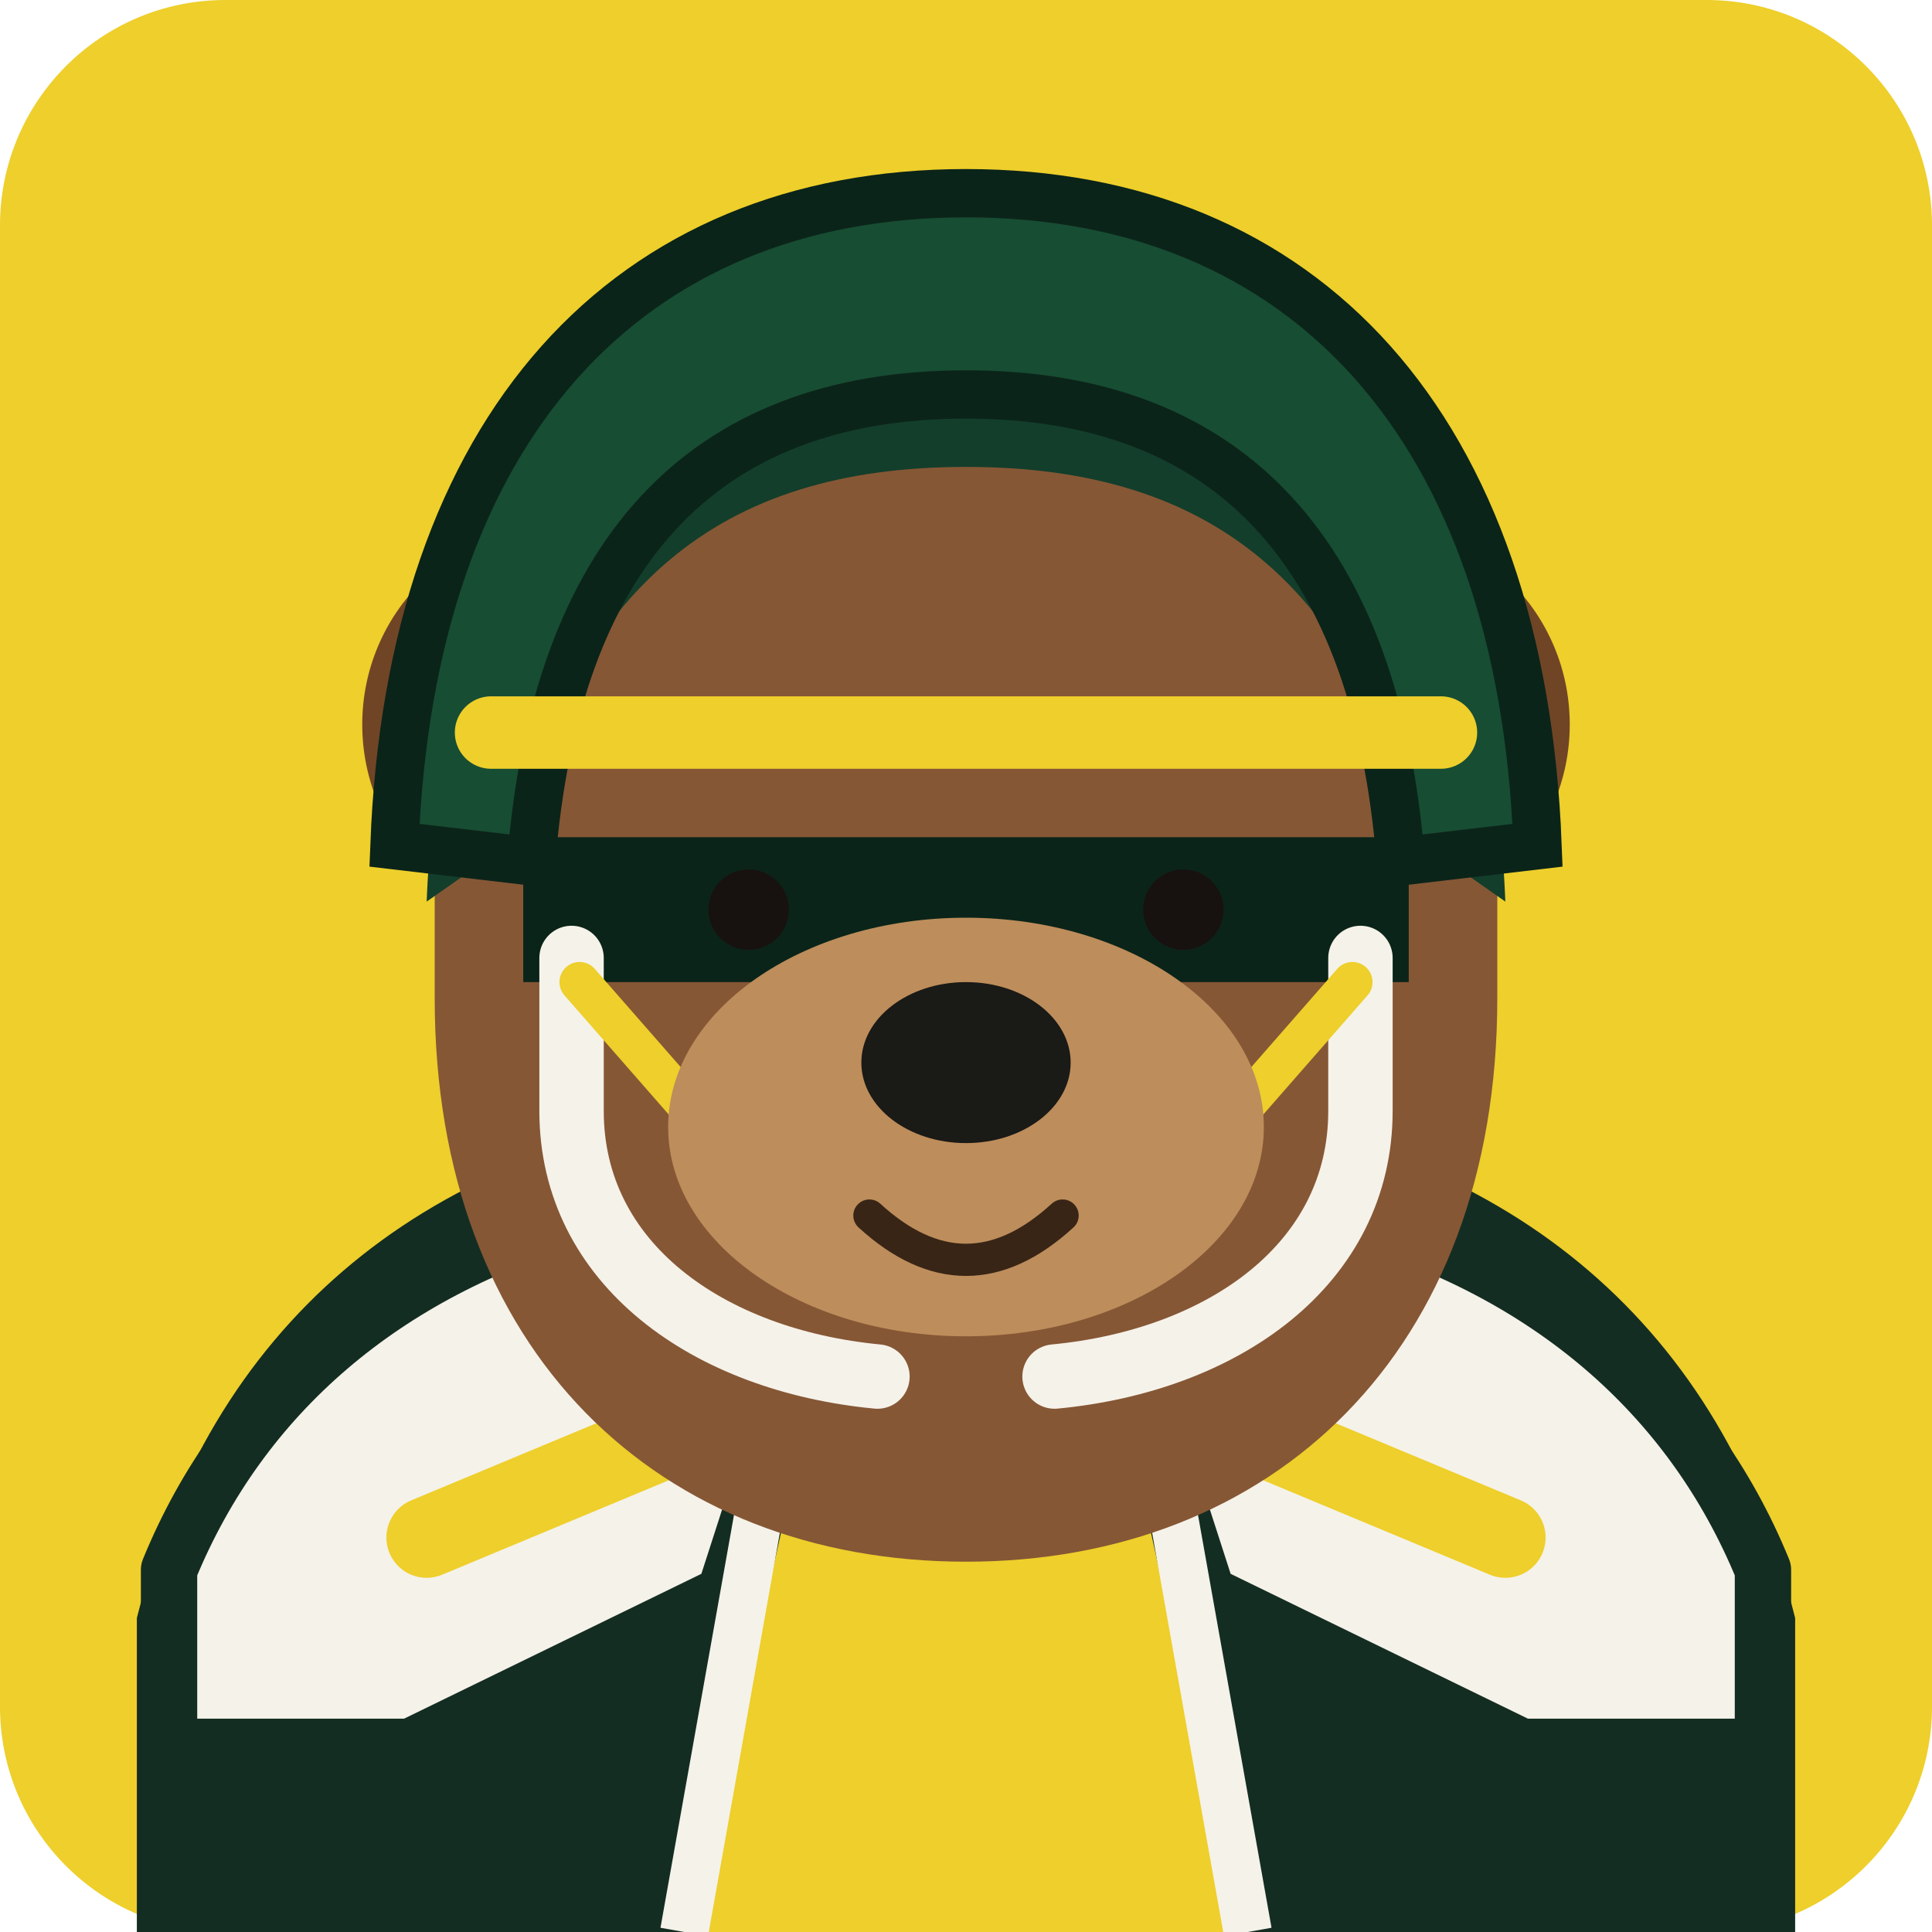
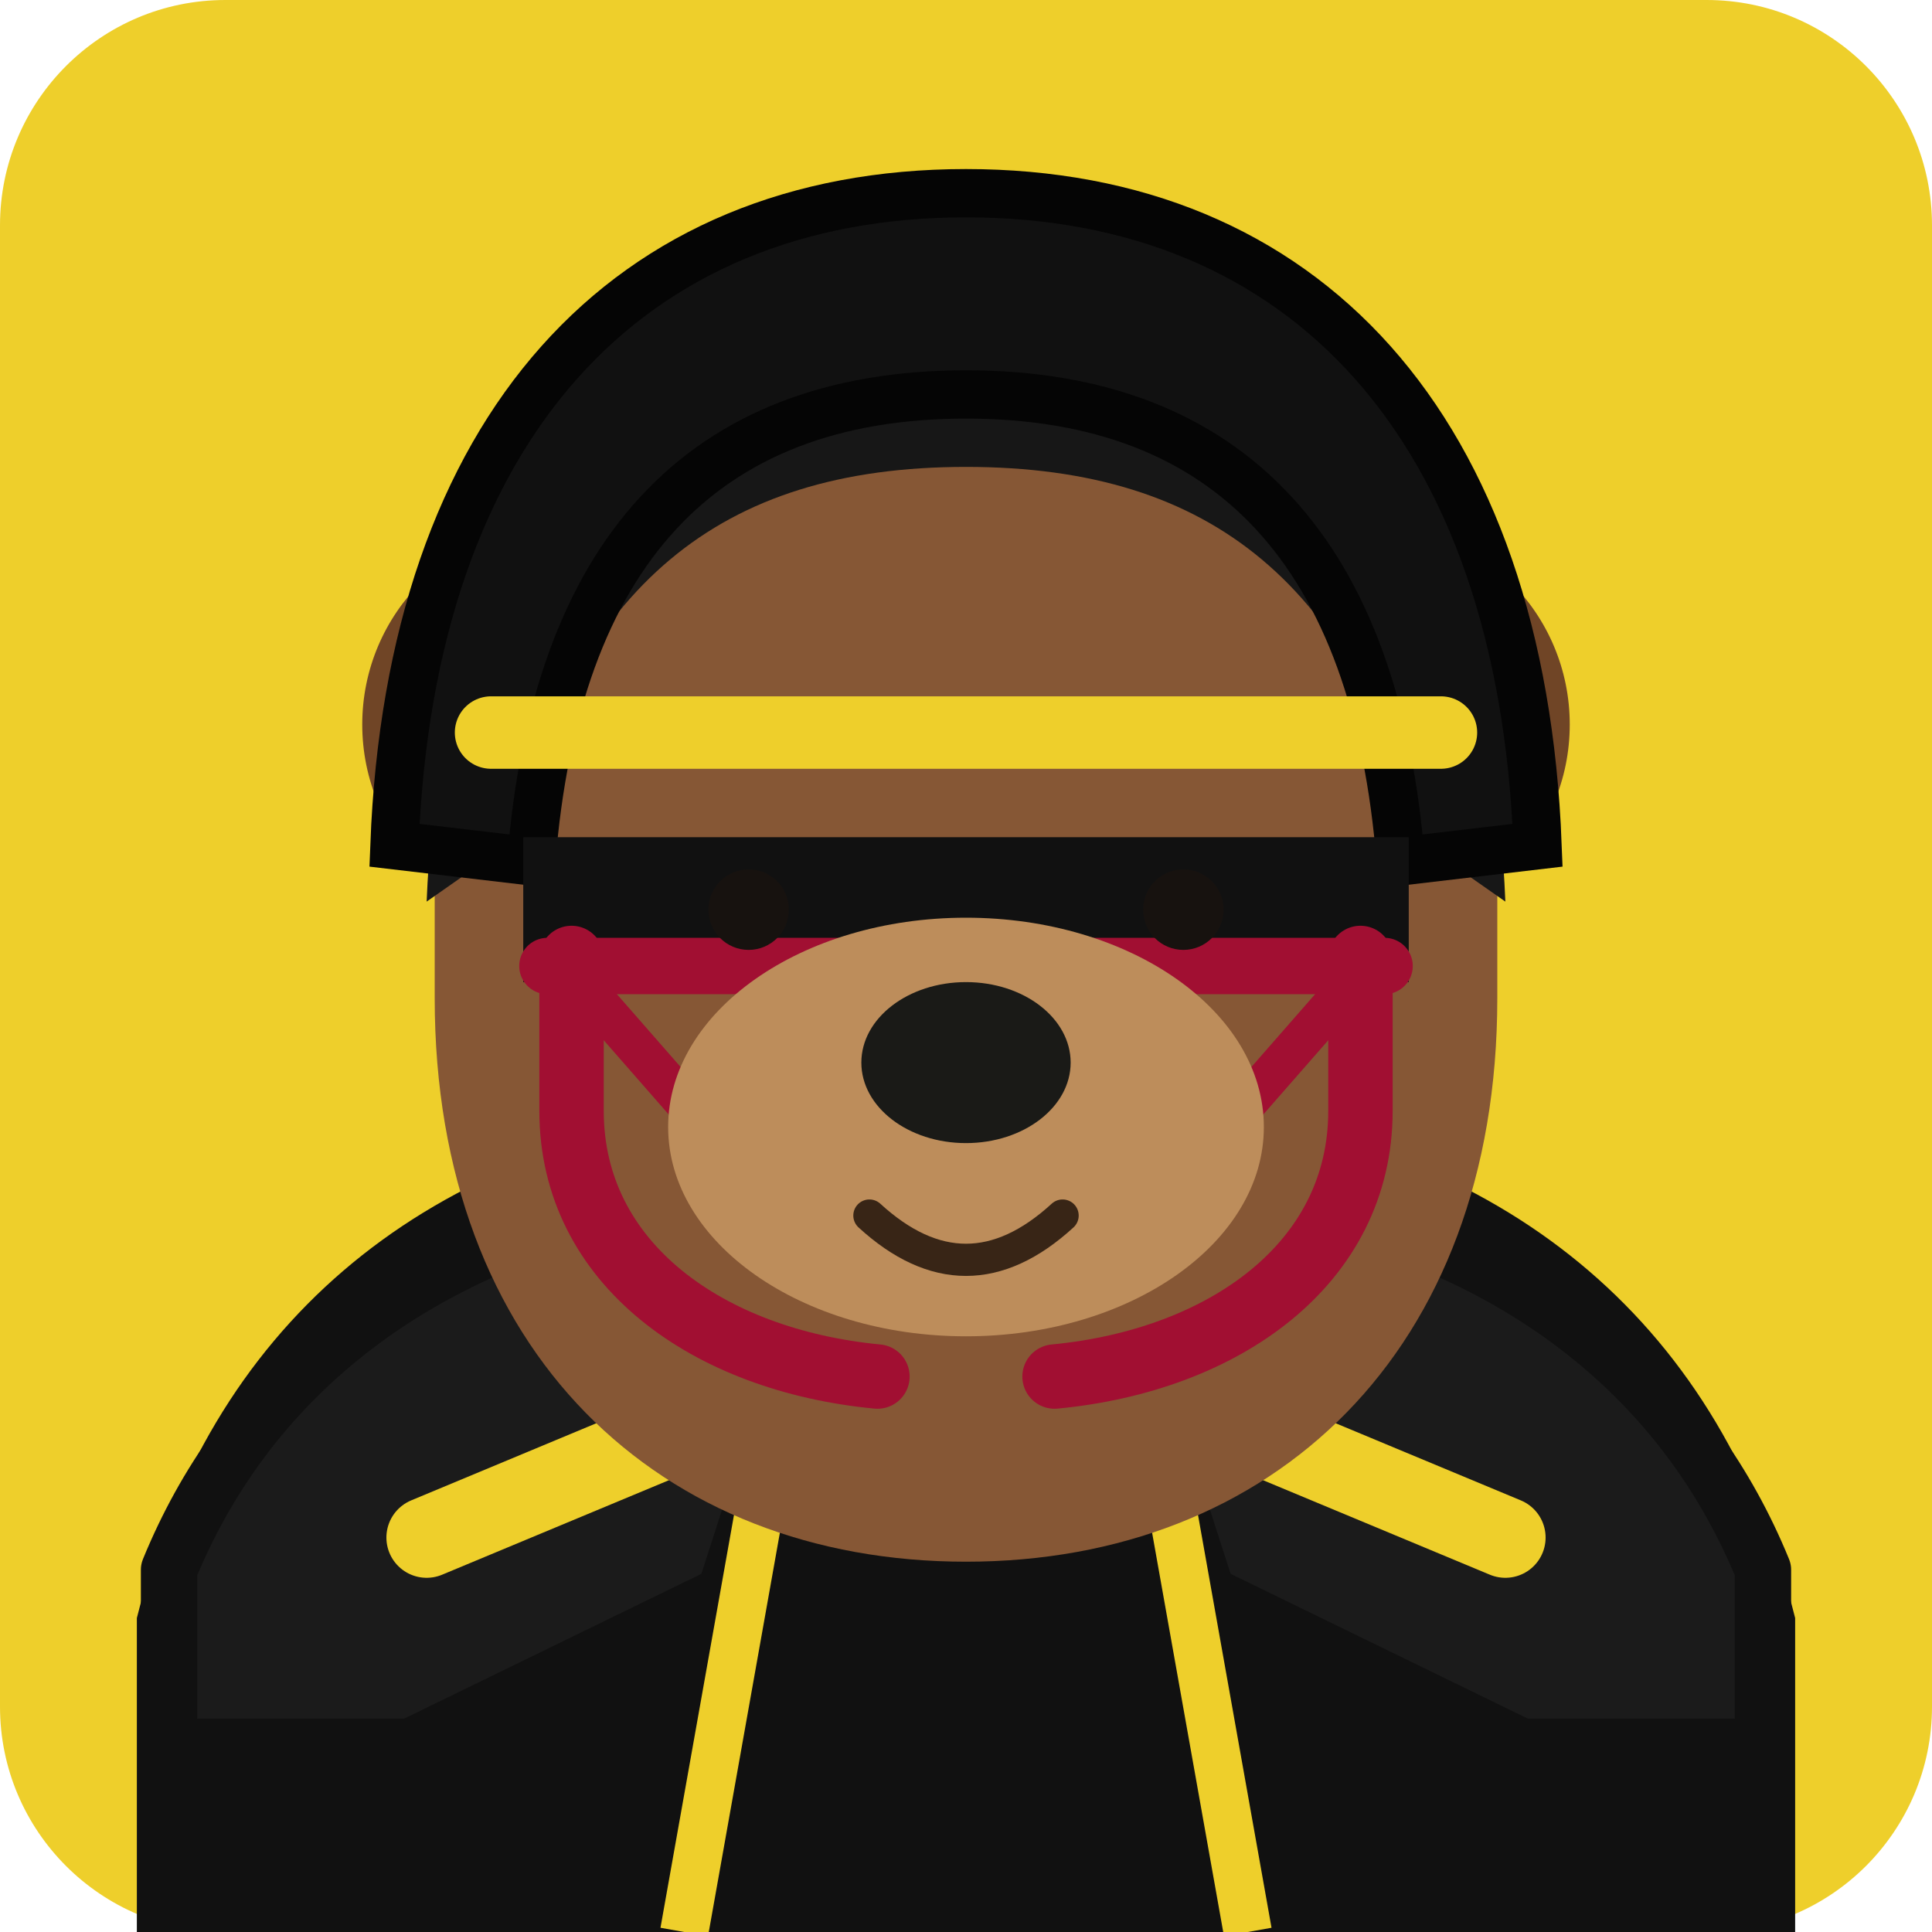
<svg xmlns="http://www.w3.org/2000/svg" viewBox="0 0 240 240" role="img" aria-labelledby="title">
  <rect width="240" height="240" rx="28" fill="#eecf2b" />
-   <path d="M17 201c9-36 35-58 73-63h60c38 5 64 27 73 63v39H17z" fill="#142d23" />
-   <path d="M21 195c9-22 27-37 51-44l28 16-10 31-39 19H21zM219 195c-9-22-27-37-51-44l-28 16 10 31 39 19h30z" fill="#f5f2e9" stroke="#142d23" stroke-width="7" stroke-linejoin="round" />
+   <path d="M17 201c9-36 35-58 73-63h60c38 5 64 27 73 63v39H17z" fill="#111111" />
+   <path d="M21 195c9-22 27-37 51-44l28 16-10 31-39 19H21zM219 195c-9-22-27-37-51-44l-28 16 10 31 39 19h30z" fill="#1b1b1b" stroke="#111111" stroke-width="7" stroke-linejoin="round" />
  <path d="M53 191l36-15M187 191l-36-15" stroke="#eecf2b" stroke-width="10" stroke-linecap="round" />
-   <path d="M102 168h36l16 72H86z" fill="#eecf2b" />
-   <path d="M98 167l-13 73M142 167l13 73" stroke="#f5f2e9" stroke-width="6" />
+   <path d="M102 168h36l16 72H86z" fill="#111111" />
+   <path d="M98 167l-13 73M142 167l13 73" stroke="#eecf2b" stroke-width="6" />
  <circle cx="70" cy="90" r="25" fill="#704526" />
  <circle cx="170" cy="90" r="25" fill="#704526" />
  <circle cx="70" cy="90" r="11" fill="#ab7950" />
  <circle cx="170" cy="90" r="11" fill="#ab7950" />
  <path d="M54 102c0-43 24-73 66-73s66 30 66 73v22c0 44-28 70-66 70s-66-26-66-70z" fill="#865735" />
-   <path d="M53 112c2-50 28-79 67-79s65 29 67 79l-10-7c-9-32-26-47-57-47s-48 15-57 47z" fill="#133e2b" />
-   <path d="M49 105c2-52 29-81 71-81s69 29 71 81l-17 2c-3-38-21-58-54-58s-51 20-54 58z" fill="#174d33" stroke="#0b2419" stroke-width="6" />
+   <path d="M53 112c2-50 28-79 67-79s65 29 67 79l-10-7c-9-32-26-47-57-47s-48 15-57 47z" fill="#171717" />
+   <path d="M49 105c2-52 29-81 71-81s69 29 71 81l-17 2c-3-38-21-58-54-58s-51 20-54 58z" fill="#111111" stroke="#050505" stroke-width="6" />
  <path d="M61 91h118" stroke="#eecf2b" stroke-width="9" stroke-linecap="round" />
-   <path d="M65 104h110v18H65z" fill="#0b2419" />
-   <path d="M71 119v19c0 19 17 31 38 33M169 119v19c0 19-17 31-38 33" fill="none" stroke="#f5f2e9" stroke-width="8" stroke-linecap="round" />
-   <path d="M72 122l14 16m82-16-14 16" stroke="#eecf2b" stroke-width="5" stroke-linecap="round" />
+   <path d="M65 104h110v18H65z" fill="#111111" />
+   <path d="M68 120h104" stroke="#a10f32" stroke-width="7" stroke-linecap="round" />
+   <path d="M71 119v19c0 19 17 31 38 33M169 119v19c0 19-17 31-38 33" fill="none" stroke="#a10f32" stroke-width="8" stroke-linecap="round" />
+   <path d="M72 122l14 16m82-16-14 16" stroke="#a10f32" stroke-width="5" stroke-linecap="round" />
  <ellipse cx="120" cy="140" rx="37" ry="26" fill="#bd8d5b" />
  <ellipse cx="120" cy="132" rx="13" ry="10" fill="#1a1a17" />
  <path d="M108 151q12 11 24 0" fill="none" stroke="#382516" stroke-width="4" stroke-linecap="round" />
  <circle cx="93" cy="113" r="5" fill="#17120f" />
  <circle cx="147" cy="113" r="5" fill="#17120f" />
</svg>
